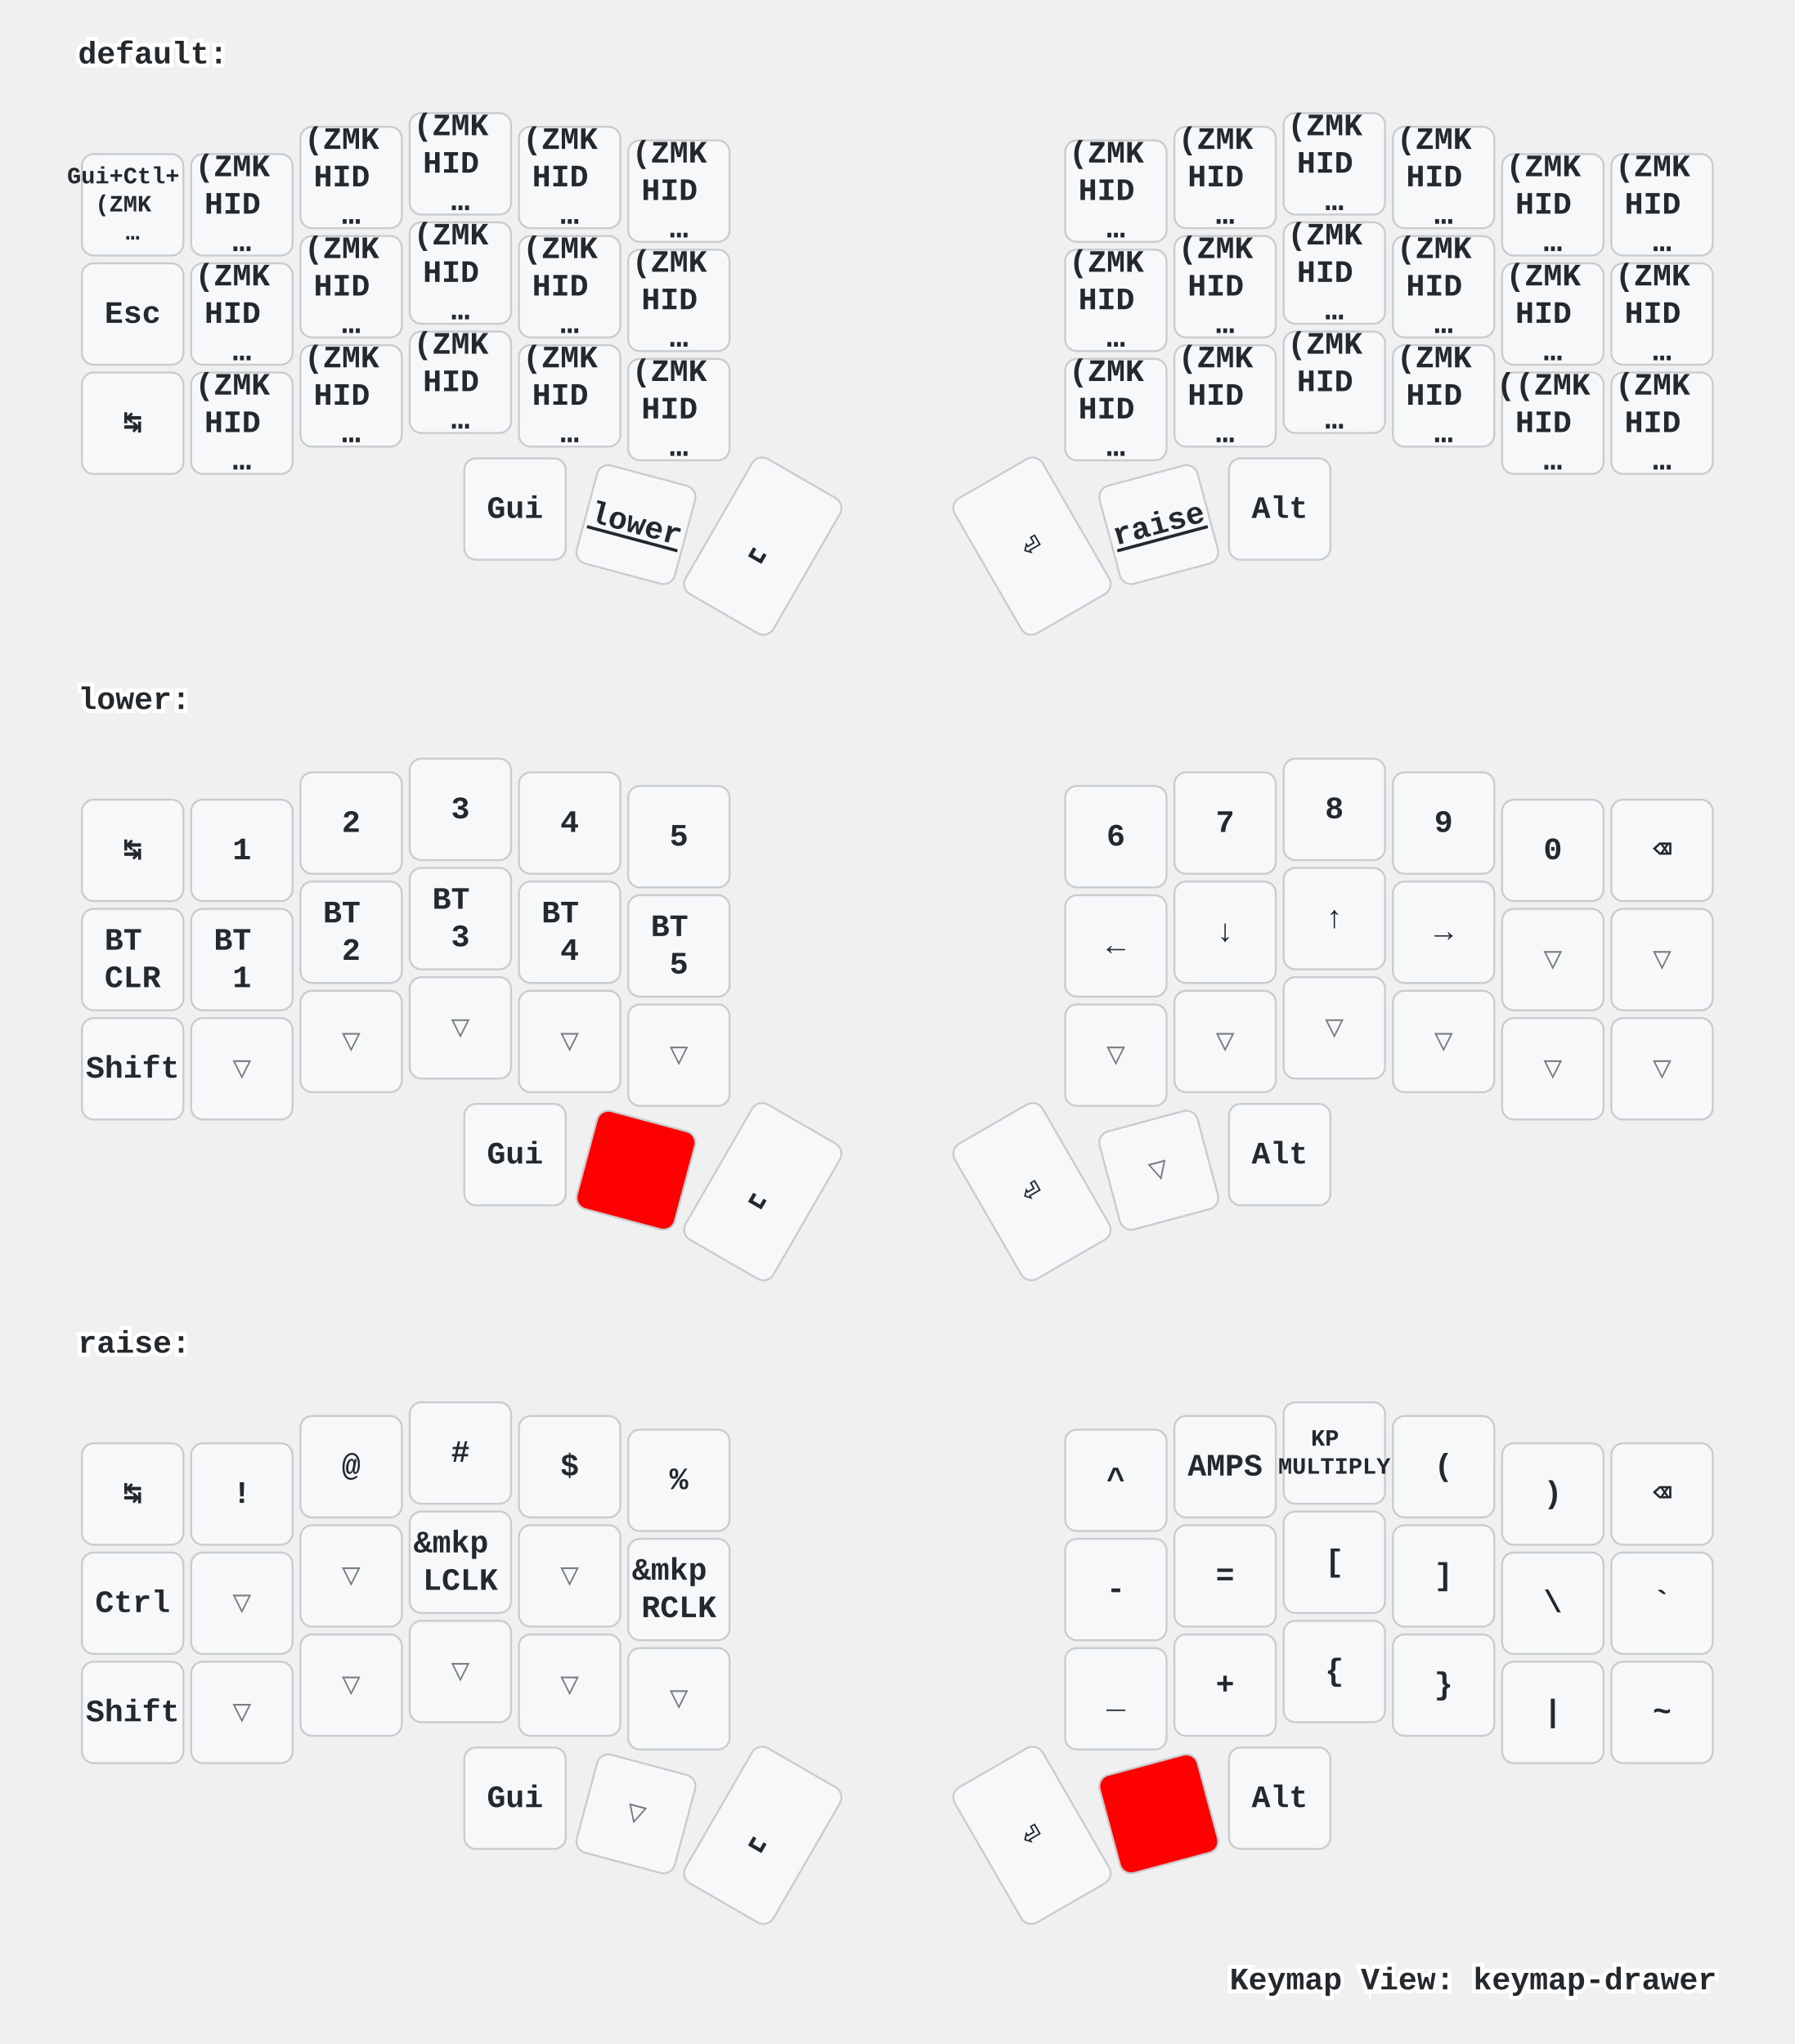
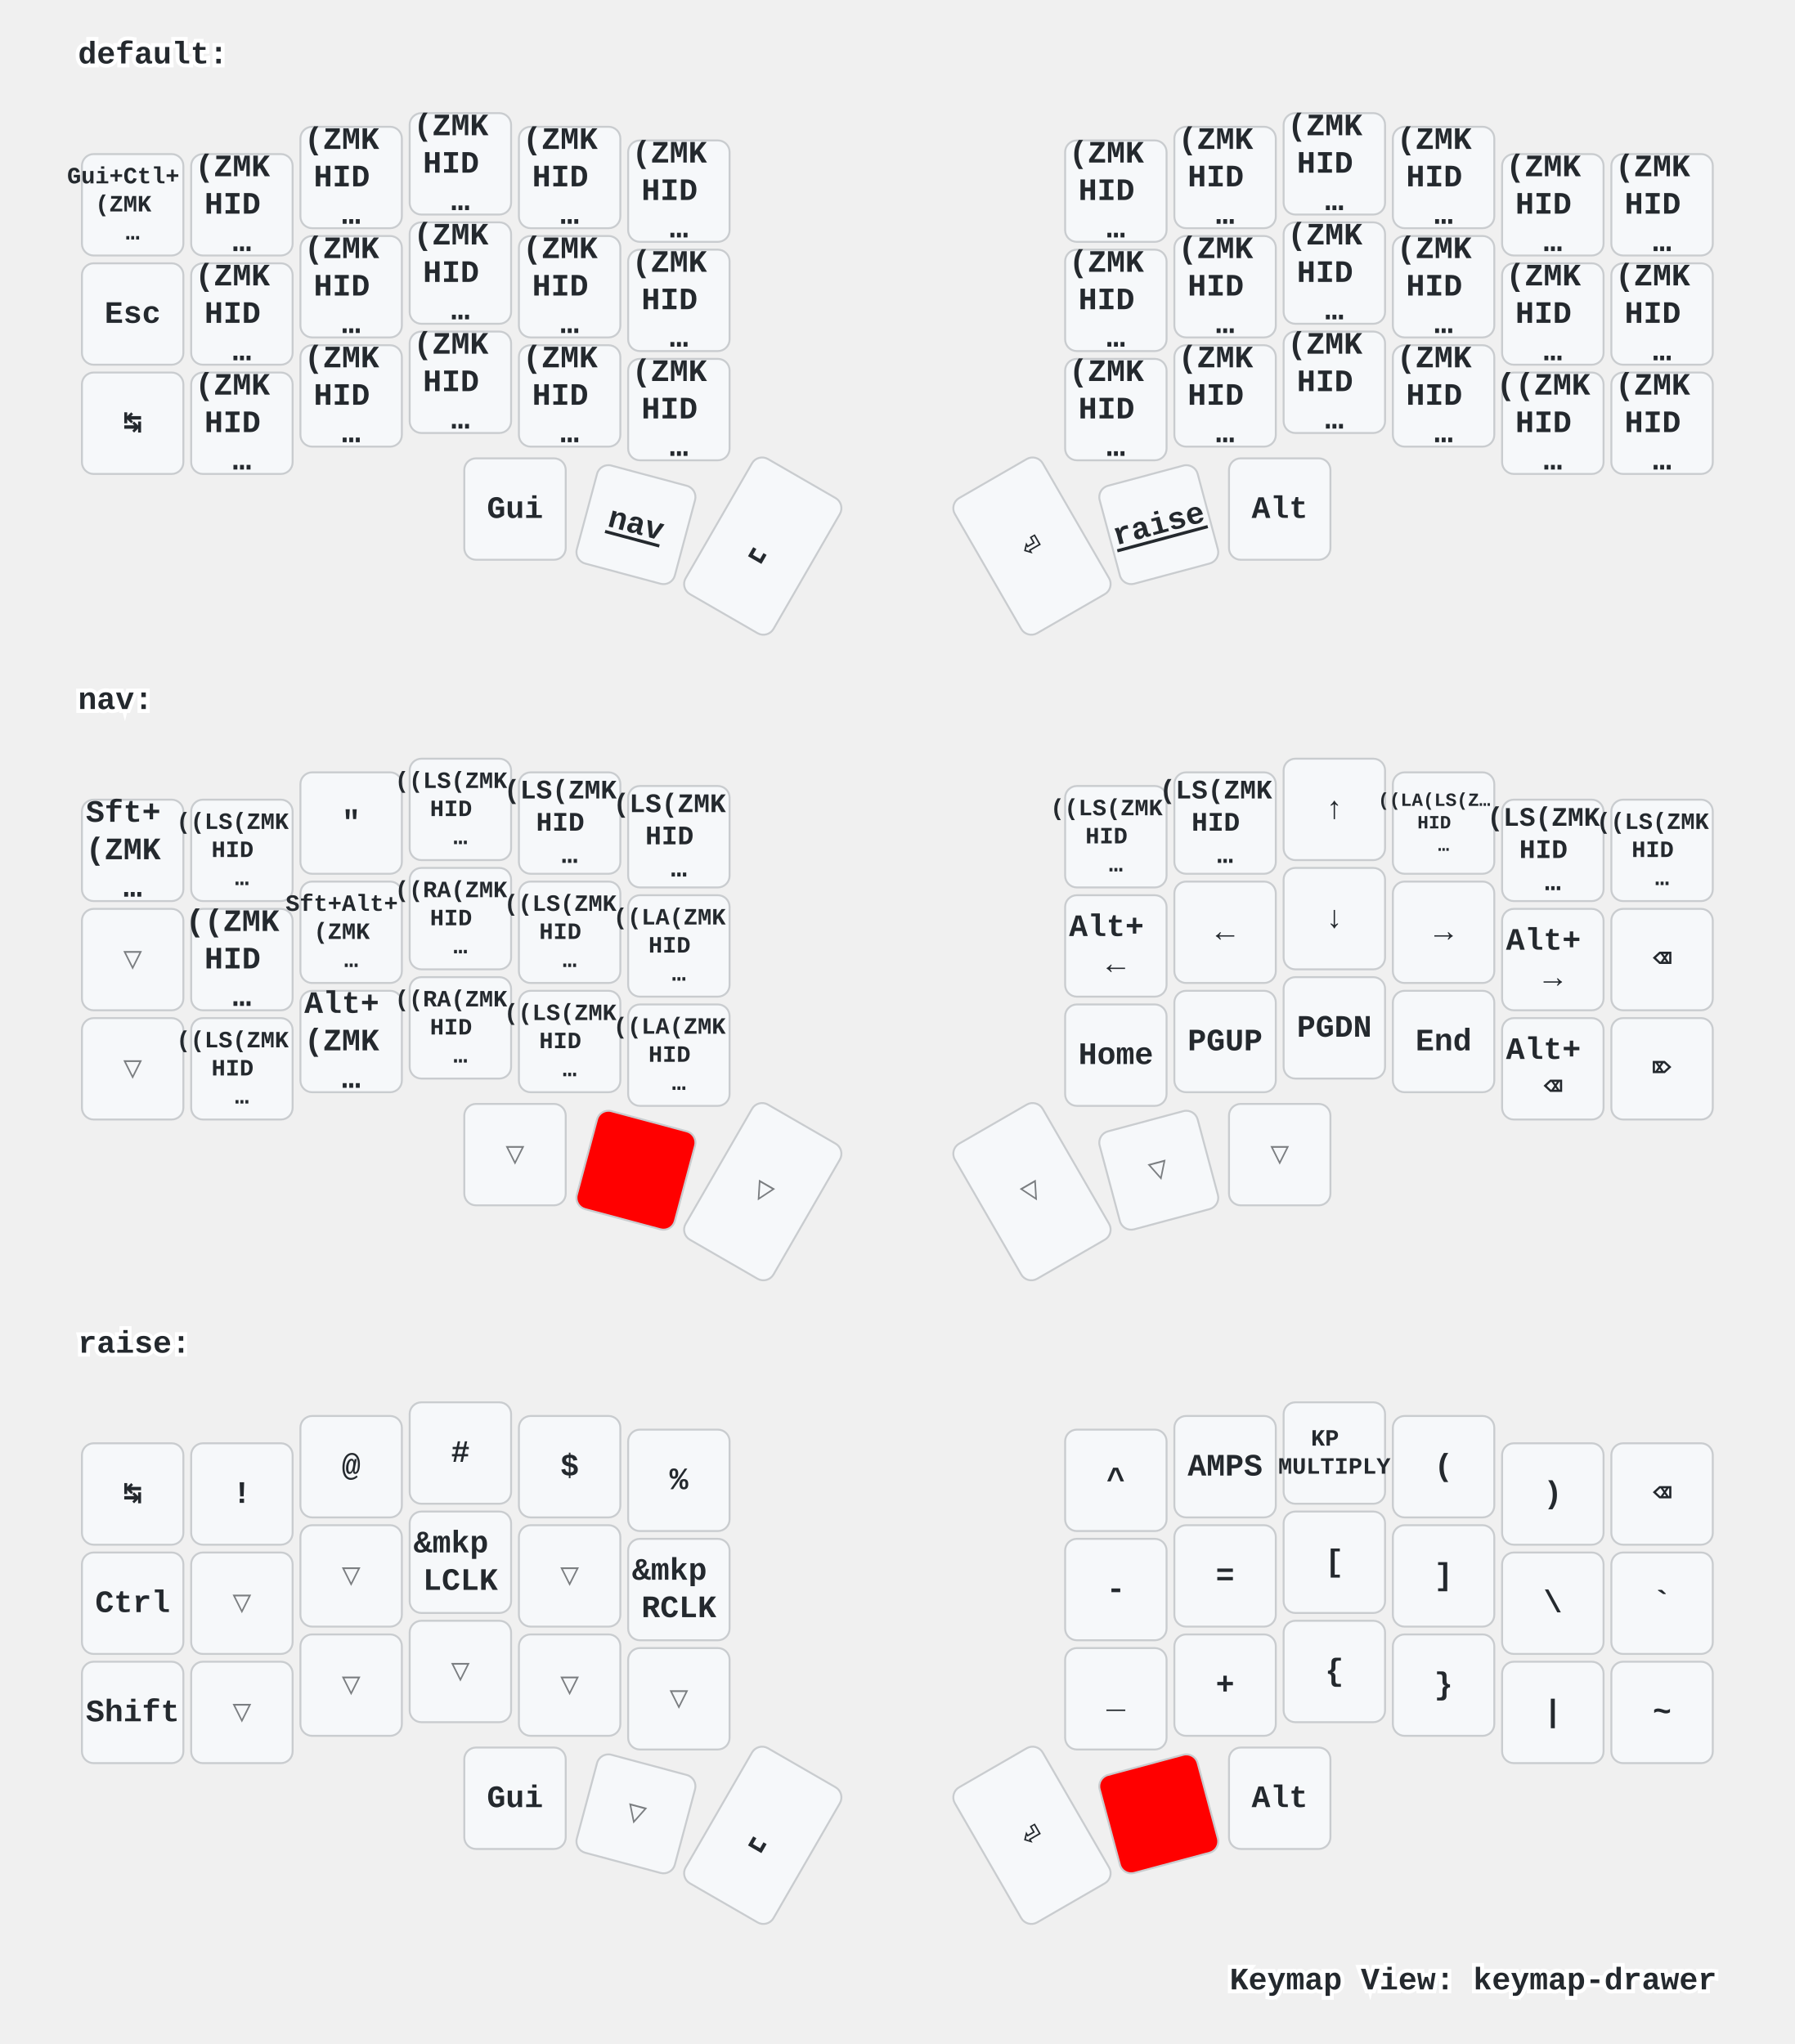
<svg xmlns="http://www.w3.org/2000/svg" width="920" height="1048" viewBox="0 0 920 1048" class="keymap">
  <style>/* inherit to force styles through use tags */
svg path {
    fill: inherit;
}

/* font and background color specifications */
svg.keymap {
    font-family: SFMono-Regular,Consolas,Liberation Mono,Menlo,monospace;
    font-size: 14px;
    font-kerning: normal;
    text-rendering: optimizeLegibility;
    fill: #24292e;
}

/* default key styling */
rect.key {
    fill: #f6f8fa;
}

rect.key, rect.combo {
    stroke: #c9cccf;
    stroke-width: 1;
}

/* default key side styling, only used is draw_key_sides is set */
rect.side {
    filter: brightness(90%);
}

/* color accent for combo boxes */
rect.combo, rect.combo-separate {
    fill: #cdf;
}

/* color accent for held keys */
rect.held, rect.combo.held {
    fill: #fdd;
}

/* color accent for ghost (optional) keys */
rect.ghost, rect.combo.ghost {
    stroke-dasharray: 4, 4;
    stroke-width: 2;
}

text {
    text-anchor: middle;
    dominant-baseline: middle;
}

/* styling for layer labels */
text.label {
    font-weight: bold;
    text-anchor: start;
    stroke: white;
    stroke-width: 4;
    paint-order: stroke;
}

/* styling for optional footer */
text.footer {
    text-anchor: end;
    dominant-baseline: auto;
    stroke: white;
    stroke-width: 4;
    paint-order: stroke;
}

/* styling for combo tap, and key hold/shifted label text */
text.combo, text.hold, text.shifted {
    font-size: 11px;
}

text.hold {
    text-anchor: middle;
    dominant-baseline: auto;
}

text.shifted {
    text-anchor: middle;
    dominant-baseline: hanging;
}

text.layer-activator {
    text-decoration: underline;
}

/* styling for hold/shifted label text in combo box */
text.combo.hold, text.combo.shifted {
    font-size: 8px;
}

/* lighter symbol for transparent keys */
text.trans {
    fill: #7b7e81;
}

/* styling for combo dendrons */
path.combo {
    stroke-width: 1;
    stroke: gray;
    fill: none;
}

/* Start Tabler Icons Cleanup */
/* cannot use height/width with glyphs */
.icon-tabler &gt; path {
    fill: inherit;
    stroke: inherit;
    stroke-width: 2;
}
/* hide tabler's default box */
.icon-tabler &gt; path[stroke="none"][fill="none"] {
    visibility: hidden;
}
/* End Tabler Icons Cleanup */

/* For default sytles, see https://github.com/caksoylar/keymap-drawer/blob/main/keymap_drawer/config.py#L85 */

svg.keymap {
  font-family: Ubuntu Mono, Inconsolata, Consolas, Liberation Mono, Menlo, monospace;
  font-size: 16px;
  font-weight: bold;
  text-rendering: optimizeLegibility;
}

/* Color accent for held keys
red = #f00
green = #0f0
blue = #00f
yellow = #ff0
cyan = #0ff
magenta = #f0f
white = #fff
black = #000
grey = #888
light grey = #ccc
#ffc
*/
rect.held, rect.combo.held {
    fill: #f00;
}

/* Technique borrowed and extended from https://github.com/englmaxi/zmk-config/blob/master/keymap-drawer/config.yaml */
.sym_sub_text.tap {
  translate: -5px 2px;
  font-size: 20px;
}
.sym_sub_text.shifted {
  translate: 10px 13px;
  font-size: 10px;
  opacity: 1.0;
}
.combo.sym_sub_text.tap {
  translate: -1px 1px;
}
.combo.sym_sub_text.shifted {
  translate: 7px 5px;
  font-size: 10px;
  opacity: 1.0;
}

/* Toggle */
.toggle.shifted {
  translate: -10px 12px;
}

.toggle.hold {
  translate: 13px -23px;
}

/* Variant for tap-dances */
.tap_dance.tap {
  translate: -7px 0px;
  font-size: 12px;
}
.tap_dance.shifted {
  translate: 7px 17px;
  font-size: 12px;
  opacity: 1.0;
}

/* Variant for symbol next to symbol */
.sym_by_sym.tap {
  translate: -6px 0px;
}
.sym_by_sym.shifted {
  translate: 10px 12px;
  opacity: 1.0;
}

.combo.sym_by_sym.tap {
  translate: -35px 0px;
}
.combo.sym_by_sym.shifted {
  translate: 35px 20px;
  opacity: 1.0;
}

.combo.sym_by_sym.hold {
  visibility: hidden;
}

/* hide hold box for combo sym_by_sym */
.combo.sym_by_sym.hold &gt; path[stroke="none"][fill="none"] {
  visibility: hidden;
}
</style>
  <g transform="translate(40, 0)" class="layer-default">
    <text x="0" y="28" class="label" id="default">default:</text>
    <g transform="translate(0, 56)">
      <g transform="translate(28, 49)" class="key keypos-0">
        <rect rx="6" ry="6" x="-26" y="-26" width="52" height="52" class="key" />
        <text x="0" y="0" class="key tap">
          <tspan x="0" dy="-1.2em" style="font-size: 75%">Gui+Ctl+</tspan>
          <tspan x="0" dy="1.2em" style="font-size: 75%">(ZMK</tspan>
          <tspan x="0" dy="1.2em" style="font-size: 75%">…</tspan>
        </text>
      </g>
      <g transform="translate(84, 49)" class="key keypos-1">
        <rect rx="6" ry="6" x="-26" y="-26" width="52" height="52" class="key" />
        <text x="0" y="0" class="key tap">
          <tspan x="0" dy="-1.2em">(ZMK</tspan>
          <tspan x="0" dy="1.2em">HID</tspan>
          <tspan x="0" dy="1.2em">…</tspan>
        </text>
      </g>
      <g transform="translate(140, 35)" class="key keypos-2">
        <rect rx="6" ry="6" x="-26" y="-26" width="52" height="52" class="key" />
        <text x="0" y="0" class="key tap">
          <tspan x="0" dy="-1.2em">(ZMK</tspan>
          <tspan x="0" dy="1.2em">HID</tspan>
          <tspan x="0" dy="1.2em">…</tspan>
        </text>
      </g>
      <g transform="translate(196, 28)" class="key keypos-3">
        <rect rx="6" ry="6" x="-26" y="-26" width="52" height="52" class="key" />
        <text x="0" y="0" class="key tap">
          <tspan x="0" dy="-1.2em">(ZMK</tspan>
          <tspan x="0" dy="1.2em">HID</tspan>
          <tspan x="0" dy="1.2em">…</tspan>
        </text>
      </g>
      <g transform="translate(252, 35)" class="key keypos-4">
        <rect rx="6" ry="6" x="-26" y="-26" width="52" height="52" class="key" />
        <text x="0" y="0" class="key tap">
          <tspan x="0" dy="-1.2em">(ZMK</tspan>
          <tspan x="0" dy="1.2em">HID</tspan>
          <tspan x="0" dy="1.2em">…</tspan>
        </text>
      </g>
      <g transform="translate(308, 42)" class="key keypos-5">
        <rect rx="6" ry="6" x="-26" y="-26" width="52" height="52" class="key" />
        <text x="0" y="0" class="key tap">
          <tspan x="0" dy="-1.2em">(ZMK</tspan>
          <tspan x="0" dy="1.2em">HID</tspan>
          <tspan x="0" dy="1.2em">…</tspan>
        </text>
      </g>
      <g transform="translate(532, 42)" class="key keypos-6">
        <rect rx="6" ry="6" x="-26" y="-26" width="52" height="52" class="key" />
        <text x="0" y="0" class="key tap">
          <tspan x="0" dy="-1.2em">(ZMK</tspan>
          <tspan x="0" dy="1.2em">HID</tspan>
          <tspan x="0" dy="1.2em">…</tspan>
        </text>
      </g>
      <g transform="translate(588, 35)" class="key keypos-7">
        <rect rx="6" ry="6" x="-26" y="-26" width="52" height="52" class="key" />
        <text x="0" y="0" class="key tap">
          <tspan x="0" dy="-1.2em">(ZMK</tspan>
          <tspan x="0" dy="1.2em">HID</tspan>
          <tspan x="0" dy="1.2em">…</tspan>
        </text>
      </g>
      <g transform="translate(644, 28)" class="key keypos-8">
        <rect rx="6" ry="6" x="-26" y="-26" width="52" height="52" class="key" />
        <text x="0" y="0" class="key tap">
          <tspan x="0" dy="-1.2em">(ZMK</tspan>
          <tspan x="0" dy="1.2em">HID</tspan>
          <tspan x="0" dy="1.2em">…</tspan>
        </text>
      </g>
      <g transform="translate(700, 35)" class="key keypos-9">
        <rect rx="6" ry="6" x="-26" y="-26" width="52" height="52" class="key" />
        <text x="0" y="0" class="key tap">
          <tspan x="0" dy="-1.2em">(ZMK</tspan>
          <tspan x="0" dy="1.2em">HID</tspan>
          <tspan x="0" dy="1.2em">…</tspan>
        </text>
      </g>
      <g transform="translate(756, 49)" class="key keypos-10">
        <rect rx="6" ry="6" x="-26" y="-26" width="52" height="52" class="key" />
        <text x="0" y="0" class="key tap">
          <tspan x="0" dy="-1.2em">(ZMK</tspan>
          <tspan x="0" dy="1.2em">HID</tspan>
          <tspan x="0" dy="1.2em">…</tspan>
        </text>
      </g>
      <g transform="translate(812, 49)" class="key keypos-11">
        <rect rx="6" ry="6" x="-26" y="-26" width="52" height="52" class="key" />
        <text x="0" y="0" class="key tap">
          <tspan x="0" dy="-1.2em">(ZMK</tspan>
          <tspan x="0" dy="1.2em">HID</tspan>
          <tspan x="0" dy="1.2em">…</tspan>
        </text>
      </g>
      <g transform="translate(28, 105)" class="key keypos-12">
        <rect rx="6" ry="6" x="-26" y="-26" width="52" height="52" class="key" />
        <text x="0" y="0" class="key tap">Esc</text>
      </g>
      <g transform="translate(84, 105)" class="key keypos-13">
        <rect rx="6" ry="6" x="-26" y="-26" width="52" height="52" class="key" />
        <text x="0" y="0" class="key tap">
          <tspan x="0" dy="-1.2em">(ZMK</tspan>
          <tspan x="0" dy="1.2em">HID</tspan>
          <tspan x="0" dy="1.2em">…</tspan>
        </text>
      </g>
      <g transform="translate(140, 91)" class="key keypos-14">
        <rect rx="6" ry="6" x="-26" y="-26" width="52" height="52" class="key" />
        <text x="0" y="0" class="key tap">
          <tspan x="0" dy="-1.2em">(ZMK</tspan>
          <tspan x="0" dy="1.2em">HID</tspan>
          <tspan x="0" dy="1.2em">…</tspan>
        </text>
      </g>
      <g transform="translate(196, 84)" class="key keypos-15">
        <rect rx="6" ry="6" x="-26" y="-26" width="52" height="52" class="key" />
        <text x="0" y="0" class="key tap">
          <tspan x="0" dy="-1.2em">(ZMK</tspan>
          <tspan x="0" dy="1.2em">HID</tspan>
          <tspan x="0" dy="1.2em">…</tspan>
        </text>
      </g>
      <g transform="translate(252, 91)" class="key keypos-16">
        <rect rx="6" ry="6" x="-26" y="-26" width="52" height="52" class="key" />
        <text x="0" y="0" class="key tap">
          <tspan x="0" dy="-1.2em">(ZMK</tspan>
          <tspan x="0" dy="1.2em">HID</tspan>
          <tspan x="0" dy="1.2em">…</tspan>
        </text>
      </g>
      <g transform="translate(308, 98)" class="key keypos-17">
        <rect rx="6" ry="6" x="-26" y="-26" width="52" height="52" class="key" />
        <text x="0" y="0" class="key tap">
          <tspan x="0" dy="-1.2em">(ZMK</tspan>
          <tspan x="0" dy="1.2em">HID</tspan>
          <tspan x="0" dy="1.2em">…</tspan>
        </text>
      </g>
      <g transform="translate(532, 98)" class="key keypos-18">
        <rect rx="6" ry="6" x="-26" y="-26" width="52" height="52" class="key" />
        <text x="0" y="0" class="key tap">
          <tspan x="0" dy="-1.2em">(ZMK</tspan>
          <tspan x="0" dy="1.2em">HID</tspan>
          <tspan x="0" dy="1.2em">…</tspan>
        </text>
      </g>
      <g transform="translate(588, 91)" class="key keypos-19">
        <rect rx="6" ry="6" x="-26" y="-26" width="52" height="52" class="key" />
        <text x="0" y="0" class="key tap">
          <tspan x="0" dy="-1.2em">(ZMK</tspan>
          <tspan x="0" dy="1.2em">HID</tspan>
          <tspan x="0" dy="1.2em">…</tspan>
        </text>
      </g>
      <g transform="translate(644, 84)" class="key keypos-20">
        <rect rx="6" ry="6" x="-26" y="-26" width="52" height="52" class="key" />
        <text x="0" y="0" class="key tap">
          <tspan x="0" dy="-1.2em">(ZMK</tspan>
          <tspan x="0" dy="1.2em">HID</tspan>
          <tspan x="0" dy="1.2em">…</tspan>
        </text>
      </g>
      <g transform="translate(700, 91)" class="key keypos-21">
        <rect rx="6" ry="6" x="-26" y="-26" width="52" height="52" class="key" />
        <text x="0" y="0" class="key tap">
          <tspan x="0" dy="-1.2em">(ZMK</tspan>
          <tspan x="0" dy="1.2em">HID</tspan>
          <tspan x="0" dy="1.2em">…</tspan>
        </text>
      </g>
      <g transform="translate(756, 105)" class="key keypos-22">
        <rect rx="6" ry="6" x="-26" y="-26" width="52" height="52" class="key" />
        <text x="0" y="0" class="key tap">
          <tspan x="0" dy="-1.2em">(ZMK</tspan>
          <tspan x="0" dy="1.2em">HID</tspan>
          <tspan x="0" dy="1.2em">…</tspan>
        </text>
      </g>
      <g transform="translate(812, 105)" class="key keypos-23">
        <rect rx="6" ry="6" x="-26" y="-26" width="52" height="52" class="key" />
        <text x="0" y="0" class="key tap">
          <tspan x="0" dy="-1.2em">(ZMK</tspan>
          <tspan x="0" dy="1.2em">HID</tspan>
          <tspan x="0" dy="1.2em">…</tspan>
        </text>
      </g>
      <g transform="translate(28, 161)" class="key keypos-24">
        <rect rx="6" ry="6" x="-26" y="-26" width="52" height="52" class="key" />
        <text x="0" y="0" class="key tap">↹</text>
      </g>
      <g transform="translate(84, 161)" class="key keypos-25">
        <rect rx="6" ry="6" x="-26" y="-26" width="52" height="52" class="key" />
        <text x="0" y="0" class="key tap">
          <tspan x="0" dy="-1.2em">(ZMK</tspan>
          <tspan x="0" dy="1.2em">HID</tspan>
          <tspan x="0" dy="1.2em">…</tspan>
        </text>
      </g>
      <g transform="translate(140, 147)" class="key keypos-26">
        <rect rx="6" ry="6" x="-26" y="-26" width="52" height="52" class="key" />
        <text x="0" y="0" class="key tap">
          <tspan x="0" dy="-1.2em">(ZMK</tspan>
          <tspan x="0" dy="1.2em">HID</tspan>
          <tspan x="0" dy="1.2em">…</tspan>
        </text>
      </g>
      <g transform="translate(196, 140)" class="key keypos-27">
        <rect rx="6" ry="6" x="-26" y="-26" width="52" height="52" class="key" />
        <text x="0" y="0" class="key tap">
          <tspan x="0" dy="-1.2em">(ZMK</tspan>
          <tspan x="0" dy="1.2em">HID</tspan>
          <tspan x="0" dy="1.2em">…</tspan>
        </text>
      </g>
      <g transform="translate(252, 147)" class="key keypos-28">
        <rect rx="6" ry="6" x="-26" y="-26" width="52" height="52" class="key" />
        <text x="0" y="0" class="key tap">
          <tspan x="0" dy="-1.2em">(ZMK</tspan>
          <tspan x="0" dy="1.2em">HID</tspan>
          <tspan x="0" dy="1.2em">…</tspan>
        </text>
      </g>
      <g transform="translate(308, 154)" class="key keypos-29">
        <rect rx="6" ry="6" x="-26" y="-26" width="52" height="52" class="key" />
        <text x="0" y="0" class="key tap">
          <tspan x="0" dy="-1.2em">(ZMK</tspan>
          <tspan x="0" dy="1.2em">HID</tspan>
          <tspan x="0" dy="1.2em">…</tspan>
        </text>
      </g>
      <g transform="translate(532, 154)" class="key keypos-30">
        <rect rx="6" ry="6" x="-26" y="-26" width="52" height="52" class="key" />
        <text x="0" y="0" class="key tap">
          <tspan x="0" dy="-1.2em">(ZMK</tspan>
          <tspan x="0" dy="1.2em">HID</tspan>
          <tspan x="0" dy="1.2em">…</tspan>
        </text>
      </g>
      <g transform="translate(588, 147)" class="key keypos-31">
        <rect rx="6" ry="6" x="-26" y="-26" width="52" height="52" class="key" />
        <text x="0" y="0" class="key tap">
          <tspan x="0" dy="-1.2em">(ZMK</tspan>
          <tspan x="0" dy="1.2em">HID</tspan>
          <tspan x="0" dy="1.2em">…</tspan>
        </text>
      </g>
      <g transform="translate(644, 140)" class="key keypos-32">
        <rect rx="6" ry="6" x="-26" y="-26" width="52" height="52" class="key" />
        <text x="0" y="0" class="key tap">
          <tspan x="0" dy="-1.2em">(ZMK</tspan>
          <tspan x="0" dy="1.2em">HID</tspan>
          <tspan x="0" dy="1.2em">…</tspan>
        </text>
      </g>
      <g transform="translate(700, 147)" class="key keypos-33">
        <rect rx="6" ry="6" x="-26" y="-26" width="52" height="52" class="key" />
        <text x="0" y="0" class="key tap">
          <tspan x="0" dy="-1.2em">(ZMK</tspan>
          <tspan x="0" dy="1.2em">HID</tspan>
          <tspan x="0" dy="1.2em">…</tspan>
        </text>
      </g>
      <g transform="translate(756, 161)" class="key keypos-34">
        <rect rx="6" ry="6" x="-26" y="-26" width="52" height="52" class="key" />
        <text x="0" y="0" class="key tap">
          <tspan x="0" dy="-1.2em">((ZMK</tspan>
          <tspan x="0" dy="1.2em">HID</tspan>
          <tspan x="0" dy="1.2em">…</tspan>
        </text>
      </g>
      <g transform="translate(812, 161)" class="key keypos-35">
        <rect rx="6" ry="6" x="-26" y="-26" width="52" height="52" class="key" />
        <text x="0" y="0" class="key tap">
          <tspan x="0" dy="-1.2em">(ZMK</tspan>
          <tspan x="0" dy="1.2em">HID</tspan>
          <tspan x="0" dy="1.2em">…</tspan>
        </text>
      </g>
      <g transform="translate(224, 205)" class="key keypos-36">
        <rect rx="6" ry="6" x="-26" y="-26" width="52" height="52" class="key" />
        <text x="0" y="0" class="key tap">Gui</text>
      </g>
      <g transform="translate(286, 213) rotate(15.0)" class="key keypos-37">
        <rect rx="6" ry="6" x="-26" y="-26" width="52" height="52" class="key" />
-         <a href="#lower">
-           <text x="0" y="0" class="key tap layer-activator">lower</text>
+         <a href="#nav">
+           <text x="0" y="0" class="key tap layer-activator">nav</text>
        </a>
      </g>
      <g transform="translate(351, 224) rotate(30.0)" class="key keypos-38">
        <rect rx="6" ry="6" x="-26" y="-40" width="52" height="80" class="key" />
        <text x="0" y="0" class="key tap">␣</text>
      </g>
      <g transform="translate(489, 224) rotate(-30.0)" class="key keypos-39">
        <rect rx="6" ry="6" x="-26" y="-40" width="52" height="80" class="key" />
        <text x="0" y="0" class="key tap">⏎</text>
      </g>
      <g transform="translate(554, 213) rotate(-15.0)" class="key keypos-40">
        <rect rx="6" ry="6" x="-26" y="-26" width="52" height="52" class="key" />
        <a href="#raise">
          <text x="0" y="0" class="key tap layer-activator">raise</text>
        </a>
      </g>
      <g transform="translate(616, 205)" class="key keypos-41">
        <rect rx="6" ry="6" x="-26" y="-26" width="52" height="52" class="key" />
        <text x="0" y="0" class="key tap">Alt</text>
      </g>
    </g>
  </g>
-   <g transform="translate(40, 331)" class="layer-lower">
-     <text x="0" y="28" class="label" id="lower">lower:</text>
+   <g transform="translate(40, 331)" class="layer-nav">
+     <text x="0" y="28" class="label" id="nav">nav:</text>
    <g transform="translate(0, 56)">
      <g transform="translate(28, 49)" class="key keypos-0">
        <rect rx="6" ry="6" x="-26" y="-26" width="52" height="52" class="key" />
-         <text x="0" y="0" class="key tap">↹</text>
+         <text x="0" y="0" class="key tap">
+           <tspan x="0" dy="-1.2em">Sft+</tspan>
+           <tspan x="0" dy="1.2em">(ZMK</tspan>
+           <tspan x="0" dy="1.2em">…</tspan>
+         </text>
      </g>
      <g transform="translate(84, 49)" class="key keypos-1">
        <rect rx="6" ry="6" x="-26" y="-26" width="52" height="52" class="key" />
-         <text x="0" y="0" class="key tap">1</text>
+         <text x="0" y="0" class="key tap">
+           <tspan x="0" dy="-1.2em" style="font-size: 75%">((LS(ZMK</tspan>
+           <tspan x="0" dy="1.2em" style="font-size: 75%">HID</tspan>
+           <tspan x="0" dy="1.2em" style="font-size: 75%">…</tspan>
+         </text>
      </g>
      <g transform="translate(140, 35)" class="key keypos-2">
        <rect rx="6" ry="6" x="-26" y="-26" width="52" height="52" class="key" />
-         <text x="0" y="0" class="key tap">2</text>
+         <text x="0" y="0" class="key tap">"</text>
      </g>
      <g transform="translate(196, 28)" class="key keypos-3">
        <rect rx="6" ry="6" x="-26" y="-26" width="52" height="52" class="key" />
-         <text x="0" y="0" class="key tap">3</text>
+         <text x="0" y="0" class="key tap">
+           <tspan x="0" dy="-1.2em" style="font-size: 75%">((LS(ZMK</tspan>
+           <tspan x="0" dy="1.2em" style="font-size: 75%">HID</tspan>
+           <tspan x="0" dy="1.2em" style="font-size: 75%">…</tspan>
+         </text>
      </g>
      <g transform="translate(252, 35)" class="key keypos-4">
        <rect rx="6" ry="6" x="-26" y="-26" width="52" height="52" class="key" />
-         <text x="0" y="0" class="key tap">4</text>
+         <text x="0" y="0" class="key tap">
+           <tspan x="0" dy="-1.2em" style="font-size: 86%">(LS(ZMK</tspan>
+           <tspan x="0" dy="1.2em" style="font-size: 86%">HID</tspan>
+           <tspan x="0" dy="1.2em" style="font-size: 86%">…</tspan>
+         </text>
      </g>
      <g transform="translate(308, 42)" class="key keypos-5">
        <rect rx="6" ry="6" x="-26" y="-26" width="52" height="52" class="key" />
-         <text x="0" y="0" class="key tap">5</text>
+         <text x="0" y="0" class="key tap">
+           <tspan x="0" dy="-1.2em" style="font-size: 86%">(LS(ZMK</tspan>
+           <tspan x="0" dy="1.2em" style="font-size: 86%">HID</tspan>
+           <tspan x="0" dy="1.2em" style="font-size: 86%">…</tspan>
+         </text>
      </g>
      <g transform="translate(532, 42)" class="key keypos-6">
        <rect rx="6" ry="6" x="-26" y="-26" width="52" height="52" class="key" />
-         <text x="0" y="0" class="key tap">6</text>
+         <text x="0" y="0" class="key tap">
+           <tspan x="0" dy="-1.2em" style="font-size: 75%">((LS(ZMK</tspan>
+           <tspan x="0" dy="1.2em" style="font-size: 75%">HID</tspan>
+           <tspan x="0" dy="1.2em" style="font-size: 75%">…</tspan>
+         </text>
      </g>
      <g transform="translate(588, 35)" class="key keypos-7">
        <rect rx="6" ry="6" x="-26" y="-26" width="52" height="52" class="key" />
-         <text x="0" y="0" class="key tap">7</text>
+         <text x="0" y="0" class="key tap">
+           <tspan x="0" dy="-1.2em" style="font-size: 86%">(LS(ZMK</tspan>
+           <tspan x="0" dy="1.2em" style="font-size: 86%">HID</tspan>
+           <tspan x="0" dy="1.2em" style="font-size: 86%">…</tspan>
+         </text>
      </g>
      <g transform="translate(644, 28)" class="key keypos-8">
        <rect rx="6" ry="6" x="-26" y="-26" width="52" height="52" class="key" />
-         <text x="0" y="0" class="key tap">8</text>
+         <text x="0" y="0" class="key tap">↑</text>
      </g>
      <g transform="translate(700, 35)" class="key keypos-9">
        <rect rx="6" ry="6" x="-26" y="-26" width="52" height="52" class="key" />
-         <text x="0" y="0" class="key tap">9</text>
+         <text x="0" y="0" class="key tap">
+           <tspan x="0" dy="-1.2em" style="font-size: 60%">((LA(LS(Z…</tspan>
+           <tspan x="0" dy="1.2em" style="font-size: 60%">HID</tspan>
+           <tspan x="0" dy="1.2em" style="font-size: 60%">…</tspan>
+         </text>
      </g>
      <g transform="translate(756, 49)" class="key keypos-10">
        <rect rx="6" ry="6" x="-26" y="-26" width="52" height="52" class="key" />
-         <text x="0" y="0" class="key tap">0</text>
+         <text x="0" y="0" class="key tap">
+           <tspan x="0" dy="-1.2em" style="font-size: 86%">(LS(ZMK</tspan>
+           <tspan x="0" dy="1.2em" style="font-size: 86%">HID</tspan>
+           <tspan x="0" dy="1.2em" style="font-size: 86%">…</tspan>
+         </text>
      </g>
      <g transform="translate(812, 49)" class="key keypos-11">
        <rect rx="6" ry="6" x="-26" y="-26" width="52" height="52" class="key" />
+         <text x="0" y="0" class="key tap">
+           <tspan x="0" dy="-1.2em" style="font-size: 75%">((LS(ZMK</tspan>
+           <tspan x="0" dy="1.2em" style="font-size: 75%">HID</tspan>
+           <tspan x="0" dy="1.2em" style="font-size: 75%">…</tspan>
+         </text>
+       </g>
+       <g transform="translate(28, 105)" class="key trans keypos-12">
+         <rect rx="6" ry="6" x="-26" y="-26" width="52" height="52" class="key trans" />
+         <text x="0" y="0" class="key trans tap">▽</text>
+       </g>
+       <g transform="translate(84, 105)" class="key keypos-13">
+         <rect rx="6" ry="6" x="-26" y="-26" width="52" height="52" class="key" />
+         <text x="0" y="0" class="key tap">
+           <tspan x="0" dy="-1.2em">((ZMK</tspan>
+           <tspan x="0" dy="1.2em">HID</tspan>
+           <tspan x="0" dy="1.2em">…</tspan>
+         </text>
+       </g>
+       <g transform="translate(140, 91)" class="key keypos-14">
+         <rect rx="6" ry="6" x="-26" y="-26" width="52" height="52" class="key" />
+         <text x="0" y="0" class="key tap">
+           <tspan x="0" dy="-1.2em" style="font-size: 75%">Sft+Alt+</tspan>
+           <tspan x="0" dy="1.2em" style="font-size: 75%">(ZMK</tspan>
+           <tspan x="0" dy="1.2em" style="font-size: 75%">…</tspan>
+         </text>
+       </g>
+       <g transform="translate(196, 84)" class="key keypos-15">
+         <rect rx="6" ry="6" x="-26" y="-26" width="52" height="52" class="key" />
+         <text x="0" y="0" class="key tap">
+           <tspan x="0" dy="-1.2em" style="font-size: 75%">((RA(ZMK</tspan>
+           <tspan x="0" dy="1.2em" style="font-size: 75%">HID</tspan>
+           <tspan x="0" dy="1.2em" style="font-size: 75%">…</tspan>
+         </text>
+       </g>
+       <g transform="translate(252, 91)" class="key keypos-16">
+         <rect rx="6" ry="6" x="-26" y="-26" width="52" height="52" class="key" />
+         <text x="0" y="0" class="key tap">
+           <tspan x="0" dy="-1.2em" style="font-size: 75%">((LS(ZMK</tspan>
+           <tspan x="0" dy="1.2em" style="font-size: 75%">HID</tspan>
+           <tspan x="0" dy="1.2em" style="font-size: 75%">…</tspan>
+         </text>
+       </g>
+       <g transform="translate(308, 98)" class="key keypos-17">
+         <rect rx="6" ry="6" x="-26" y="-26" width="52" height="52" class="key" />
+         <text x="0" y="0" class="key tap">
+           <tspan x="0" dy="-1.2em" style="font-size: 75%">((LA(ZMK</tspan>
+           <tspan x="0" dy="1.2em" style="font-size: 75%">HID</tspan>
+           <tspan x="0" dy="1.2em" style="font-size: 75%">…</tspan>
+         </text>
+       </g>
+       <g transform="translate(532, 98)" class="key keypos-18">
+         <rect rx="6" ry="6" x="-26" y="-26" width="52" height="52" class="key" />
+         <text x="0" y="0" class="key tap">
+           <tspan x="0" dy="-0.6em">Alt+</tspan>
+           <tspan x="0" dy="1.2em">←</tspan>
+         </text>
+       </g>
+       <g transform="translate(588, 91)" class="key keypos-19">
+         <rect rx="6" ry="6" x="-26" y="-26" width="52" height="52" class="key" />
+         <text x="0" y="0" class="key tap">←</text>
+       </g>
+       <g transform="translate(644, 84)" class="key keypos-20">
+         <rect rx="6" ry="6" x="-26" y="-26" width="52" height="52" class="key" />
+         <text x="0" y="0" class="key tap">↓</text>
+       </g>
+       <g transform="translate(700, 91)" class="key keypos-21">
+         <rect rx="6" ry="6" x="-26" y="-26" width="52" height="52" class="key" />
+         <text x="0" y="0" class="key tap">→</text>
+       </g>
+       <g transform="translate(756, 105)" class="key keypos-22">
+         <rect rx="6" ry="6" x="-26" y="-26" width="52" height="52" class="key" />
+         <text x="0" y="0" class="key tap">
+           <tspan x="0" dy="-0.6em">Alt+</tspan>
+           <tspan x="0" dy="1.2em">→</tspan>
+         </text>
+       </g>
+       <g transform="translate(812, 105)" class="key keypos-23">
+         <rect rx="6" ry="6" x="-26" y="-26" width="52" height="52" class="key" />
        <text x="0" y="0" class="key tap">⌫</text>
      </g>
-       <g transform="translate(28, 105)" class="key keypos-12">
-         <rect rx="6" ry="6" x="-26" y="-26" width="52" height="52" class="key" />
-         <text x="0" y="0" class="key tap">
-           <tspan x="0" dy="-0.6em">BT</tspan>
-           <tspan x="0" dy="1.2em">CLR</tspan>
-         </text>
-       </g>
-       <g transform="translate(84, 105)" class="key keypos-13">
-         <rect rx="6" ry="6" x="-26" y="-26" width="52" height="52" class="key" />
-         <text x="0" y="0" class="key tap">
-           <tspan x="0" dy="-0.6em">BT</tspan>
-           <tspan x="0" dy="1.2em">1</tspan>
-         </text>
-       </g>
-       <g transform="translate(140, 91)" class="key keypos-14">
-         <rect rx="6" ry="6" x="-26" y="-26" width="52" height="52" class="key" />
-         <text x="0" y="0" class="key tap">
-           <tspan x="0" dy="-0.6em">BT</tspan>
-           <tspan x="0" dy="1.2em">2</tspan>
-         </text>
-       </g>
-       <g transform="translate(196, 84)" class="key keypos-15">
-         <rect rx="6" ry="6" x="-26" y="-26" width="52" height="52" class="key" />
-         <text x="0" y="0" class="key tap">
-           <tspan x="0" dy="-0.6em">BT</tspan>
-           <tspan x="0" dy="1.2em">3</tspan>
-         </text>
-       </g>
-       <g transform="translate(252, 91)" class="key keypos-16">
-         <rect rx="6" ry="6" x="-26" y="-26" width="52" height="52" class="key" />
-         <text x="0" y="0" class="key tap">
-           <tspan x="0" dy="-0.6em">BT</tspan>
-           <tspan x="0" dy="1.2em">4</tspan>
-         </text>
-       </g>
-       <g transform="translate(308, 98)" class="key keypos-17">
-         <rect rx="6" ry="6" x="-26" y="-26" width="52" height="52" class="key" />
-         <text x="0" y="0" class="key tap">
-           <tspan x="0" dy="-0.6em">BT</tspan>
-           <tspan x="0" dy="1.2em">5</tspan>
-         </text>
-       </g>
-       <g transform="translate(532, 98)" class="key keypos-18">
-         <rect rx="6" ry="6" x="-26" y="-26" width="52" height="52" class="key" />
-         <text x="0" y="0" class="key tap">←</text>
-       </g>
-       <g transform="translate(588, 91)" class="key keypos-19">
-         <rect rx="6" ry="6" x="-26" y="-26" width="52" height="52" class="key" />
-         <text x="0" y="0" class="key tap">↓</text>
-       </g>
-       <g transform="translate(644, 84)" class="key keypos-20">
-         <rect rx="6" ry="6" x="-26" y="-26" width="52" height="52" class="key" />
-         <text x="0" y="0" class="key tap">↑</text>
-       </g>
-       <g transform="translate(700, 91)" class="key keypos-21">
-         <rect rx="6" ry="6" x="-26" y="-26" width="52" height="52" class="key" />
-         <text x="0" y="0" class="key tap">→</text>
-       </g>
-       <g transform="translate(756, 105)" class="key trans keypos-22">
-         <rect rx="6" ry="6" x="-26" y="-26" width="52" height="52" class="key trans" />
-         <text x="0" y="0" class="key trans tap">▽</text>
-       </g>
-       <g transform="translate(812, 105)" class="key trans keypos-23">
-         <rect rx="6" ry="6" x="-26" y="-26" width="52" height="52" class="key trans" />
-         <text x="0" y="0" class="key trans tap">▽</text>
-       </g>
-       <g transform="translate(28, 161)" class="key keypos-24">
-         <rect rx="6" ry="6" x="-26" y="-26" width="52" height="52" class="key" />
-         <text x="0" y="0" class="key tap">Shift</text>
-       </g>
-       <g transform="translate(84, 161)" class="key trans keypos-25">
-         <rect rx="6" ry="6" x="-26" y="-26" width="52" height="52" class="key trans" />
-         <text x="0" y="0" class="key trans tap">▽</text>
-       </g>
-       <g transform="translate(140, 147)" class="key trans keypos-26">
-         <rect rx="6" ry="6" x="-26" y="-26" width="52" height="52" class="key trans" />
-         <text x="0" y="0" class="key trans tap">▽</text>
-       </g>
-       <g transform="translate(196, 140)" class="key trans keypos-27">
-         <rect rx="6" ry="6" x="-26" y="-26" width="52" height="52" class="key trans" />
-         <text x="0" y="0" class="key trans tap">▽</text>
-       </g>
-       <g transform="translate(252, 147)" class="key trans keypos-28">
-         <rect rx="6" ry="6" x="-26" y="-26" width="52" height="52" class="key trans" />
-         <text x="0" y="0" class="key trans tap">▽</text>
-       </g>
-       <g transform="translate(308, 154)" class="key trans keypos-29">
-         <rect rx="6" ry="6" x="-26" y="-26" width="52" height="52" class="key trans" />
-         <text x="0" y="0" class="key trans tap">▽</text>
-       </g>
-       <g transform="translate(532, 154)" class="key trans keypos-30">
-         <rect rx="6" ry="6" x="-26" y="-26" width="52" height="52" class="key trans" />
-         <text x="0" y="0" class="key trans tap">▽</text>
-       </g>
-       <g transform="translate(588, 147)" class="key trans keypos-31">
-         <rect rx="6" ry="6" x="-26" y="-26" width="52" height="52" class="key trans" />
-         <text x="0" y="0" class="key trans tap">▽</text>
-       </g>
-       <g transform="translate(644, 140)" class="key trans keypos-32">
-         <rect rx="6" ry="6" x="-26" y="-26" width="52" height="52" class="key trans" />
-         <text x="0" y="0" class="key trans tap">▽</text>
-       </g>
-       <g transform="translate(700, 147)" class="key trans keypos-33">
-         <rect rx="6" ry="6" x="-26" y="-26" width="52" height="52" class="key trans" />
-         <text x="0" y="0" class="key trans tap">▽</text>
-       </g>
-       <g transform="translate(756, 161)" class="key trans keypos-34">
-         <rect rx="6" ry="6" x="-26" y="-26" width="52" height="52" class="key trans" />
-         <text x="0" y="0" class="key trans tap">▽</text>
-       </g>
-       <g transform="translate(812, 161)" class="key trans keypos-35">
-         <rect rx="6" ry="6" x="-26" y="-26" width="52" height="52" class="key trans" />
-         <text x="0" y="0" class="key trans tap">▽</text>
-       </g>
-       <g transform="translate(224, 205)" class="key keypos-36">
-         <rect rx="6" ry="6" x="-26" y="-26" width="52" height="52" class="key" />
-         <text x="0" y="0" class="key tap">Gui</text>
+       <g transform="translate(28, 161)" class="key trans keypos-24">
+         <rect rx="6" ry="6" x="-26" y="-26" width="52" height="52" class="key trans" />
+         <text x="0" y="0" class="key trans tap">▽</text>
+       </g>
+       <g transform="translate(84, 161)" class="key keypos-25">
+         <rect rx="6" ry="6" x="-26" y="-26" width="52" height="52" class="key" />
+         <text x="0" y="0" class="key tap">
+           <tspan x="0" dy="-1.2em" style="font-size: 75%">((LS(ZMK</tspan>
+           <tspan x="0" dy="1.2em" style="font-size: 75%">HID</tspan>
+           <tspan x="0" dy="1.2em" style="font-size: 75%">…</tspan>
+         </text>
+       </g>
+       <g transform="translate(140, 147)" class="key keypos-26">
+         <rect rx="6" ry="6" x="-26" y="-26" width="52" height="52" class="key" />
+         <text x="0" y="0" class="key tap">
+           <tspan x="0" dy="-1.2em">Alt+</tspan>
+           <tspan x="0" dy="1.2em">(ZMK</tspan>
+           <tspan x="0" dy="1.2em">…</tspan>
+         </text>
+       </g>
+       <g transform="translate(196, 140)" class="key keypos-27">
+         <rect rx="6" ry="6" x="-26" y="-26" width="52" height="52" class="key" />
+         <text x="0" y="0" class="key tap">
+           <tspan x="0" dy="-1.2em" style="font-size: 75%">((RA(ZMK</tspan>
+           <tspan x="0" dy="1.2em" style="font-size: 75%">HID</tspan>
+           <tspan x="0" dy="1.2em" style="font-size: 75%">…</tspan>
+         </text>
+       </g>
+       <g transform="translate(252, 147)" class="key keypos-28">
+         <rect rx="6" ry="6" x="-26" y="-26" width="52" height="52" class="key" />
+         <text x="0" y="0" class="key tap">
+           <tspan x="0" dy="-1.2em" style="font-size: 75%">((LS(ZMK</tspan>
+           <tspan x="0" dy="1.2em" style="font-size: 75%">HID</tspan>
+           <tspan x="0" dy="1.2em" style="font-size: 75%">…</tspan>
+         </text>
+       </g>
+       <g transform="translate(308, 154)" class="key keypos-29">
+         <rect rx="6" ry="6" x="-26" y="-26" width="52" height="52" class="key" />
+         <text x="0" y="0" class="key tap">
+           <tspan x="0" dy="-1.2em" style="font-size: 75%">((LA(ZMK</tspan>
+           <tspan x="0" dy="1.2em" style="font-size: 75%">HID</tspan>
+           <tspan x="0" dy="1.2em" style="font-size: 75%">…</tspan>
+         </text>
+       </g>
+       <g transform="translate(532, 154)" class="key keypos-30">
+         <rect rx="6" ry="6" x="-26" y="-26" width="52" height="52" class="key" />
+         <text x="0" y="0" class="key tap">Home</text>
+       </g>
+       <g transform="translate(588, 147)" class="key keypos-31">
+         <rect rx="6" ry="6" x="-26" y="-26" width="52" height="52" class="key" />
+         <text x="0" y="0" class="key tap">PGUP</text>
+       </g>
+       <g transform="translate(644, 140)" class="key keypos-32">
+         <rect rx="6" ry="6" x="-26" y="-26" width="52" height="52" class="key" />
+         <text x="0" y="0" class="key tap">PGDN</text>
+       </g>
+       <g transform="translate(700, 147)" class="key keypos-33">
+         <rect rx="6" ry="6" x="-26" y="-26" width="52" height="52" class="key" />
+         <text x="0" y="0" class="key tap">End</text>
+       </g>
+       <g transform="translate(756, 161)" class="key keypos-34">
+         <rect rx="6" ry="6" x="-26" y="-26" width="52" height="52" class="key" />
+         <text x="0" y="0" class="key tap">
+           <tspan x="0" dy="-0.6em">Alt+</tspan>
+           <tspan x="0" dy="1.2em">⌫</tspan>
+         </text>
+       </g>
+       <g transform="translate(812, 161)" class="key keypos-35">
+         <rect rx="6" ry="6" x="-26" y="-26" width="52" height="52" class="key" />
+         <text x="0" y="0" class="key tap">⌦</text>
+       </g>
+       <g transform="translate(224, 205)" class="key trans keypos-36">
+         <rect rx="6" ry="6" x="-26" y="-26" width="52" height="52" class="key trans" />
+         <text x="0" y="0" class="key trans tap">▽</text>
      </g>
      <g transform="translate(286, 213) rotate(15.0)" class="key held keypos-37">
        <rect rx="6" ry="6" x="-26" y="-26" width="52" height="52" class="key held" />
      </g>
-       <g transform="translate(351, 224) rotate(30.0)" class="key keypos-38">
-         <rect rx="6" ry="6" x="-26" y="-40" width="52" height="80" class="key" />
-         <text x="0" y="0" class="key tap">␣</text>
-       </g>
-       <g transform="translate(489, 224) rotate(-30.0)" class="key keypos-39">
-         <rect rx="6" ry="6" x="-26" y="-40" width="52" height="80" class="key" />
-         <text x="0" y="0" class="key tap">⏎</text>
+       <g transform="translate(351, 224) rotate(30.0)" class="key trans keypos-38">
+         <rect rx="6" ry="6" x="-26" y="-40" width="52" height="80" class="key trans" />
+         <text x="0" y="0" class="key trans tap">▽</text>
+       </g>
+       <g transform="translate(489, 224) rotate(-30.0)" class="key trans keypos-39">
+         <rect rx="6" ry="6" x="-26" y="-40" width="52" height="80" class="key trans" />
+         <text x="0" y="0" class="key trans tap">▽</text>
      </g>
      <g transform="translate(554, 213) rotate(-15.0)" class="key trans keypos-40">
        <rect rx="6" ry="6" x="-26" y="-26" width="52" height="52" class="key trans" />
        <text x="0" y="0" class="key trans tap">▽</text>
      </g>
-       <g transform="translate(616, 205)" class="key keypos-41">
-         <rect rx="6" ry="6" x="-26" y="-26" width="52" height="52" class="key" />
-         <text x="0" y="0" class="key tap">Alt</text>
+       <g transform="translate(616, 205)" class="key trans keypos-41">
+         <rect rx="6" ry="6" x="-26" y="-26" width="52" height="52" class="key trans" />
+         <text x="0" y="0" class="key trans tap">▽</text>
      </g>
    </g>
  </g>
  <g transform="translate(40, 661)" class="layer-raise">
    <text x="0" y="28" class="label" id="raise">raise:</text>
    <g transform="translate(0, 56)">
      <g transform="translate(28, 49)" class="key keypos-0">
        <rect rx="6" ry="6" x="-26" y="-26" width="52" height="52" class="key" />
        <text x="0" y="0" class="key tap">↹</text>
      </g>
      <g transform="translate(84, 49)" class="key keypos-1">
        <rect rx="6" ry="6" x="-26" y="-26" width="52" height="52" class="key" />
        <text x="0" y="0" class="key tap">!</text>
      </g>
      <g transform="translate(140, 35)" class="key keypos-2">
        <rect rx="6" ry="6" x="-26" y="-26" width="52" height="52" class="key" />
        <text x="0" y="0" class="key tap">@</text>
      </g>
      <g transform="translate(196, 28)" class="key keypos-3">
        <rect rx="6" ry="6" x="-26" y="-26" width="52" height="52" class="key" />
        <text x="0" y="0" class="key tap">#</text>
      </g>
      <g transform="translate(252, 35)" class="key keypos-4">
        <rect rx="6" ry="6" x="-26" y="-26" width="52" height="52" class="key" />
        <text x="0" y="0" class="key tap">$</text>
      </g>
      <g transform="translate(308, 42)" class="key keypos-5">
        <rect rx="6" ry="6" x="-26" y="-26" width="52" height="52" class="key" />
        <text x="0" y="0" class="key tap">%</text>
      </g>
      <g transform="translate(532, 42)" class="key keypos-6">
        <rect rx="6" ry="6" x="-26" y="-26" width="52" height="52" class="key" />
        <text x="0" y="0" class="key tap">^</text>
      </g>
      <g transform="translate(588, 35)" class="key keypos-7">
        <rect rx="6" ry="6" x="-26" y="-26" width="52" height="52" class="key" />
        <text x="0" y="0" class="key tap">AMPS</text>
      </g>
      <g transform="translate(644, 28)" class="key keypos-8">
        <rect rx="6" ry="6" x="-26" y="-26" width="52" height="52" class="key" />
        <text x="0" y="0" class="key tap">
          <tspan x="0" dy="-0.6em" style="font-size: 75%">KP</tspan>
          <tspan x="0" dy="1.2em" style="font-size: 75%">MULTIPLY</tspan>
        </text>
      </g>
      <g transform="translate(700, 35)" class="key keypos-9">
        <rect rx="6" ry="6" x="-26" y="-26" width="52" height="52" class="key" />
        <text x="0" y="0" class="key tap">(</text>
      </g>
      <g transform="translate(756, 49)" class="key keypos-10">
        <rect rx="6" ry="6" x="-26" y="-26" width="52" height="52" class="key" />
        <text x="0" y="0" class="key tap">)</text>
      </g>
      <g transform="translate(812, 49)" class="key keypos-11">
        <rect rx="6" ry="6" x="-26" y="-26" width="52" height="52" class="key" />
        <text x="0" y="0" class="key tap">⌫</text>
      </g>
      <g transform="translate(28, 105)" class="key keypos-12">
        <rect rx="6" ry="6" x="-26" y="-26" width="52" height="52" class="key" />
        <text x="0" y="0" class="key tap">Ctrl</text>
      </g>
      <g transform="translate(84, 105)" class="key trans keypos-13">
        <rect rx="6" ry="6" x="-26" y="-26" width="52" height="52" class="key trans" />
        <text x="0" y="0" class="key trans tap">▽</text>
      </g>
      <g transform="translate(140, 91)" class="key trans keypos-14">
        <rect rx="6" ry="6" x="-26" y="-26" width="52" height="52" class="key trans" />
        <text x="0" y="0" class="key trans tap">▽</text>
      </g>
      <g transform="translate(196, 84)" class="key keypos-15">
        <rect rx="6" ry="6" x="-26" y="-26" width="52" height="52" class="key" />
        <text x="0" y="0" class="key tap">
          <tspan x="0" dy="-0.6em">&amp;mkp</tspan>
          <tspan x="0" dy="1.2em">LCLK</tspan>
        </text>
      </g>
      <g transform="translate(252, 91)" class="key trans keypos-16">
        <rect rx="6" ry="6" x="-26" y="-26" width="52" height="52" class="key trans" />
        <text x="0" y="0" class="key trans tap">▽</text>
      </g>
      <g transform="translate(308, 98)" class="key keypos-17">
        <rect rx="6" ry="6" x="-26" y="-26" width="52" height="52" class="key" />
        <text x="0" y="0" class="key tap">
          <tspan x="0" dy="-0.6em">&amp;mkp</tspan>
          <tspan x="0" dy="1.2em">RCLK</tspan>
        </text>
      </g>
      <g transform="translate(532, 98)" class="key keypos-18">
        <rect rx="6" ry="6" x="-26" y="-26" width="52" height="52" class="key" />
        <text x="0" y="0" class="key tap">-</text>
      </g>
      <g transform="translate(588, 91)" class="key keypos-19">
        <rect rx="6" ry="6" x="-26" y="-26" width="52" height="52" class="key" />
        <text x="0" y="0" class="key tap">=</text>
      </g>
      <g transform="translate(644, 84)" class="key keypos-20">
        <rect rx="6" ry="6" x="-26" y="-26" width="52" height="52" class="key" />
        <text x="0" y="0" class="key tap">[</text>
      </g>
      <g transform="translate(700, 91)" class="key keypos-21">
        <rect rx="6" ry="6" x="-26" y="-26" width="52" height="52" class="key" />
        <text x="0" y="0" class="key tap">]</text>
      </g>
      <g transform="translate(756, 105)" class="key keypos-22">
        <rect rx="6" ry="6" x="-26" y="-26" width="52" height="52" class="key" />
        <text x="0" y="0" class="key tap">\</text>
      </g>
      <g transform="translate(812, 105)" class="key keypos-23">
        <rect rx="6" ry="6" x="-26" y="-26" width="52" height="52" class="key" />
        <text x="0" y="0" class="key tap">`</text>
      </g>
      <g transform="translate(28, 161)" class="key keypos-24">
        <rect rx="6" ry="6" x="-26" y="-26" width="52" height="52" class="key" />
        <text x="0" y="0" class="key tap">Shift</text>
      </g>
      <g transform="translate(84, 161)" class="key trans keypos-25">
        <rect rx="6" ry="6" x="-26" y="-26" width="52" height="52" class="key trans" />
        <text x="0" y="0" class="key trans tap">▽</text>
      </g>
      <g transform="translate(140, 147)" class="key trans keypos-26">
        <rect rx="6" ry="6" x="-26" y="-26" width="52" height="52" class="key trans" />
        <text x="0" y="0" class="key trans tap">▽</text>
      </g>
      <g transform="translate(196, 140)" class="key trans keypos-27">
        <rect rx="6" ry="6" x="-26" y="-26" width="52" height="52" class="key trans" />
        <text x="0" y="0" class="key trans tap">▽</text>
      </g>
      <g transform="translate(252, 147)" class="key trans keypos-28">
        <rect rx="6" ry="6" x="-26" y="-26" width="52" height="52" class="key trans" />
        <text x="0" y="0" class="key trans tap">▽</text>
      </g>
      <g transform="translate(308, 154)" class="key trans keypos-29">
        <rect rx="6" ry="6" x="-26" y="-26" width="52" height="52" class="key trans" />
        <text x="0" y="0" class="key trans tap">▽</text>
      </g>
      <g transform="translate(532, 154)" class="key keypos-30">
        <rect rx="6" ry="6" x="-26" y="-26" width="52" height="52" class="key" />
        <text x="0" y="0" class="key tap">_</text>
      </g>
      <g transform="translate(588, 147)" class="key keypos-31">
        <rect rx="6" ry="6" x="-26" y="-26" width="52" height="52" class="key" />
        <text x="0" y="0" class="key tap">+</text>
      </g>
      <g transform="translate(644, 140)" class="key keypos-32">
        <rect rx="6" ry="6" x="-26" y="-26" width="52" height="52" class="key" />
        <text x="0" y="0" class="key tap">{</text>
      </g>
      <g transform="translate(700, 147)" class="key keypos-33">
        <rect rx="6" ry="6" x="-26" y="-26" width="52" height="52" class="key" />
        <text x="0" y="0" class="key tap">}</text>
      </g>
      <g transform="translate(756, 161)" class="key keypos-34">
        <rect rx="6" ry="6" x="-26" y="-26" width="52" height="52" class="key" />
        <text x="0" y="0" class="key tap">|</text>
      </g>
      <g transform="translate(812, 161)" class="key keypos-35">
        <rect rx="6" ry="6" x="-26" y="-26" width="52" height="52" class="key" />
        <text x="0" y="0" class="key tap">~</text>
      </g>
      <g transform="translate(224, 205)" class="key keypos-36">
        <rect rx="6" ry="6" x="-26" y="-26" width="52" height="52" class="key" />
        <text x="0" y="0" class="key tap">Gui</text>
      </g>
      <g transform="translate(286, 213) rotate(15.0)" class="key trans keypos-37">
        <rect rx="6" ry="6" x="-26" y="-26" width="52" height="52" class="key trans" />
        <text x="0" y="0" class="key trans tap">▽</text>
      </g>
      <g transform="translate(351, 224) rotate(30.0)" class="key keypos-38">
        <rect rx="6" ry="6" x="-26" y="-40" width="52" height="80" class="key" />
        <text x="0" y="0" class="key tap">␣</text>
      </g>
      <g transform="translate(489, 224) rotate(-30.0)" class="key keypos-39">
        <rect rx="6" ry="6" x="-26" y="-40" width="52" height="80" class="key" />
        <text x="0" y="0" class="key tap">⏎</text>
      </g>
      <g transform="translate(554, 213) rotate(-15.0)" class="key held keypos-40">
        <rect rx="6" ry="6" x="-26" y="-26" width="52" height="52" class="key held" />
      </g>
      <g transform="translate(616, 205)" class="key keypos-41">
        <rect rx="6" ry="6" x="-26" y="-26" width="52" height="52" class="key" />
        <text x="0" y="0" class="key tap">Alt</text>
      </g>
    </g>
  </g>
  <text x="880.0" y="1020.0" class="footer">Keymap View: <a href="https://github.com/caksoylar/keymap-drawer">keymap-drawer</a>
  </text>
</svg>
